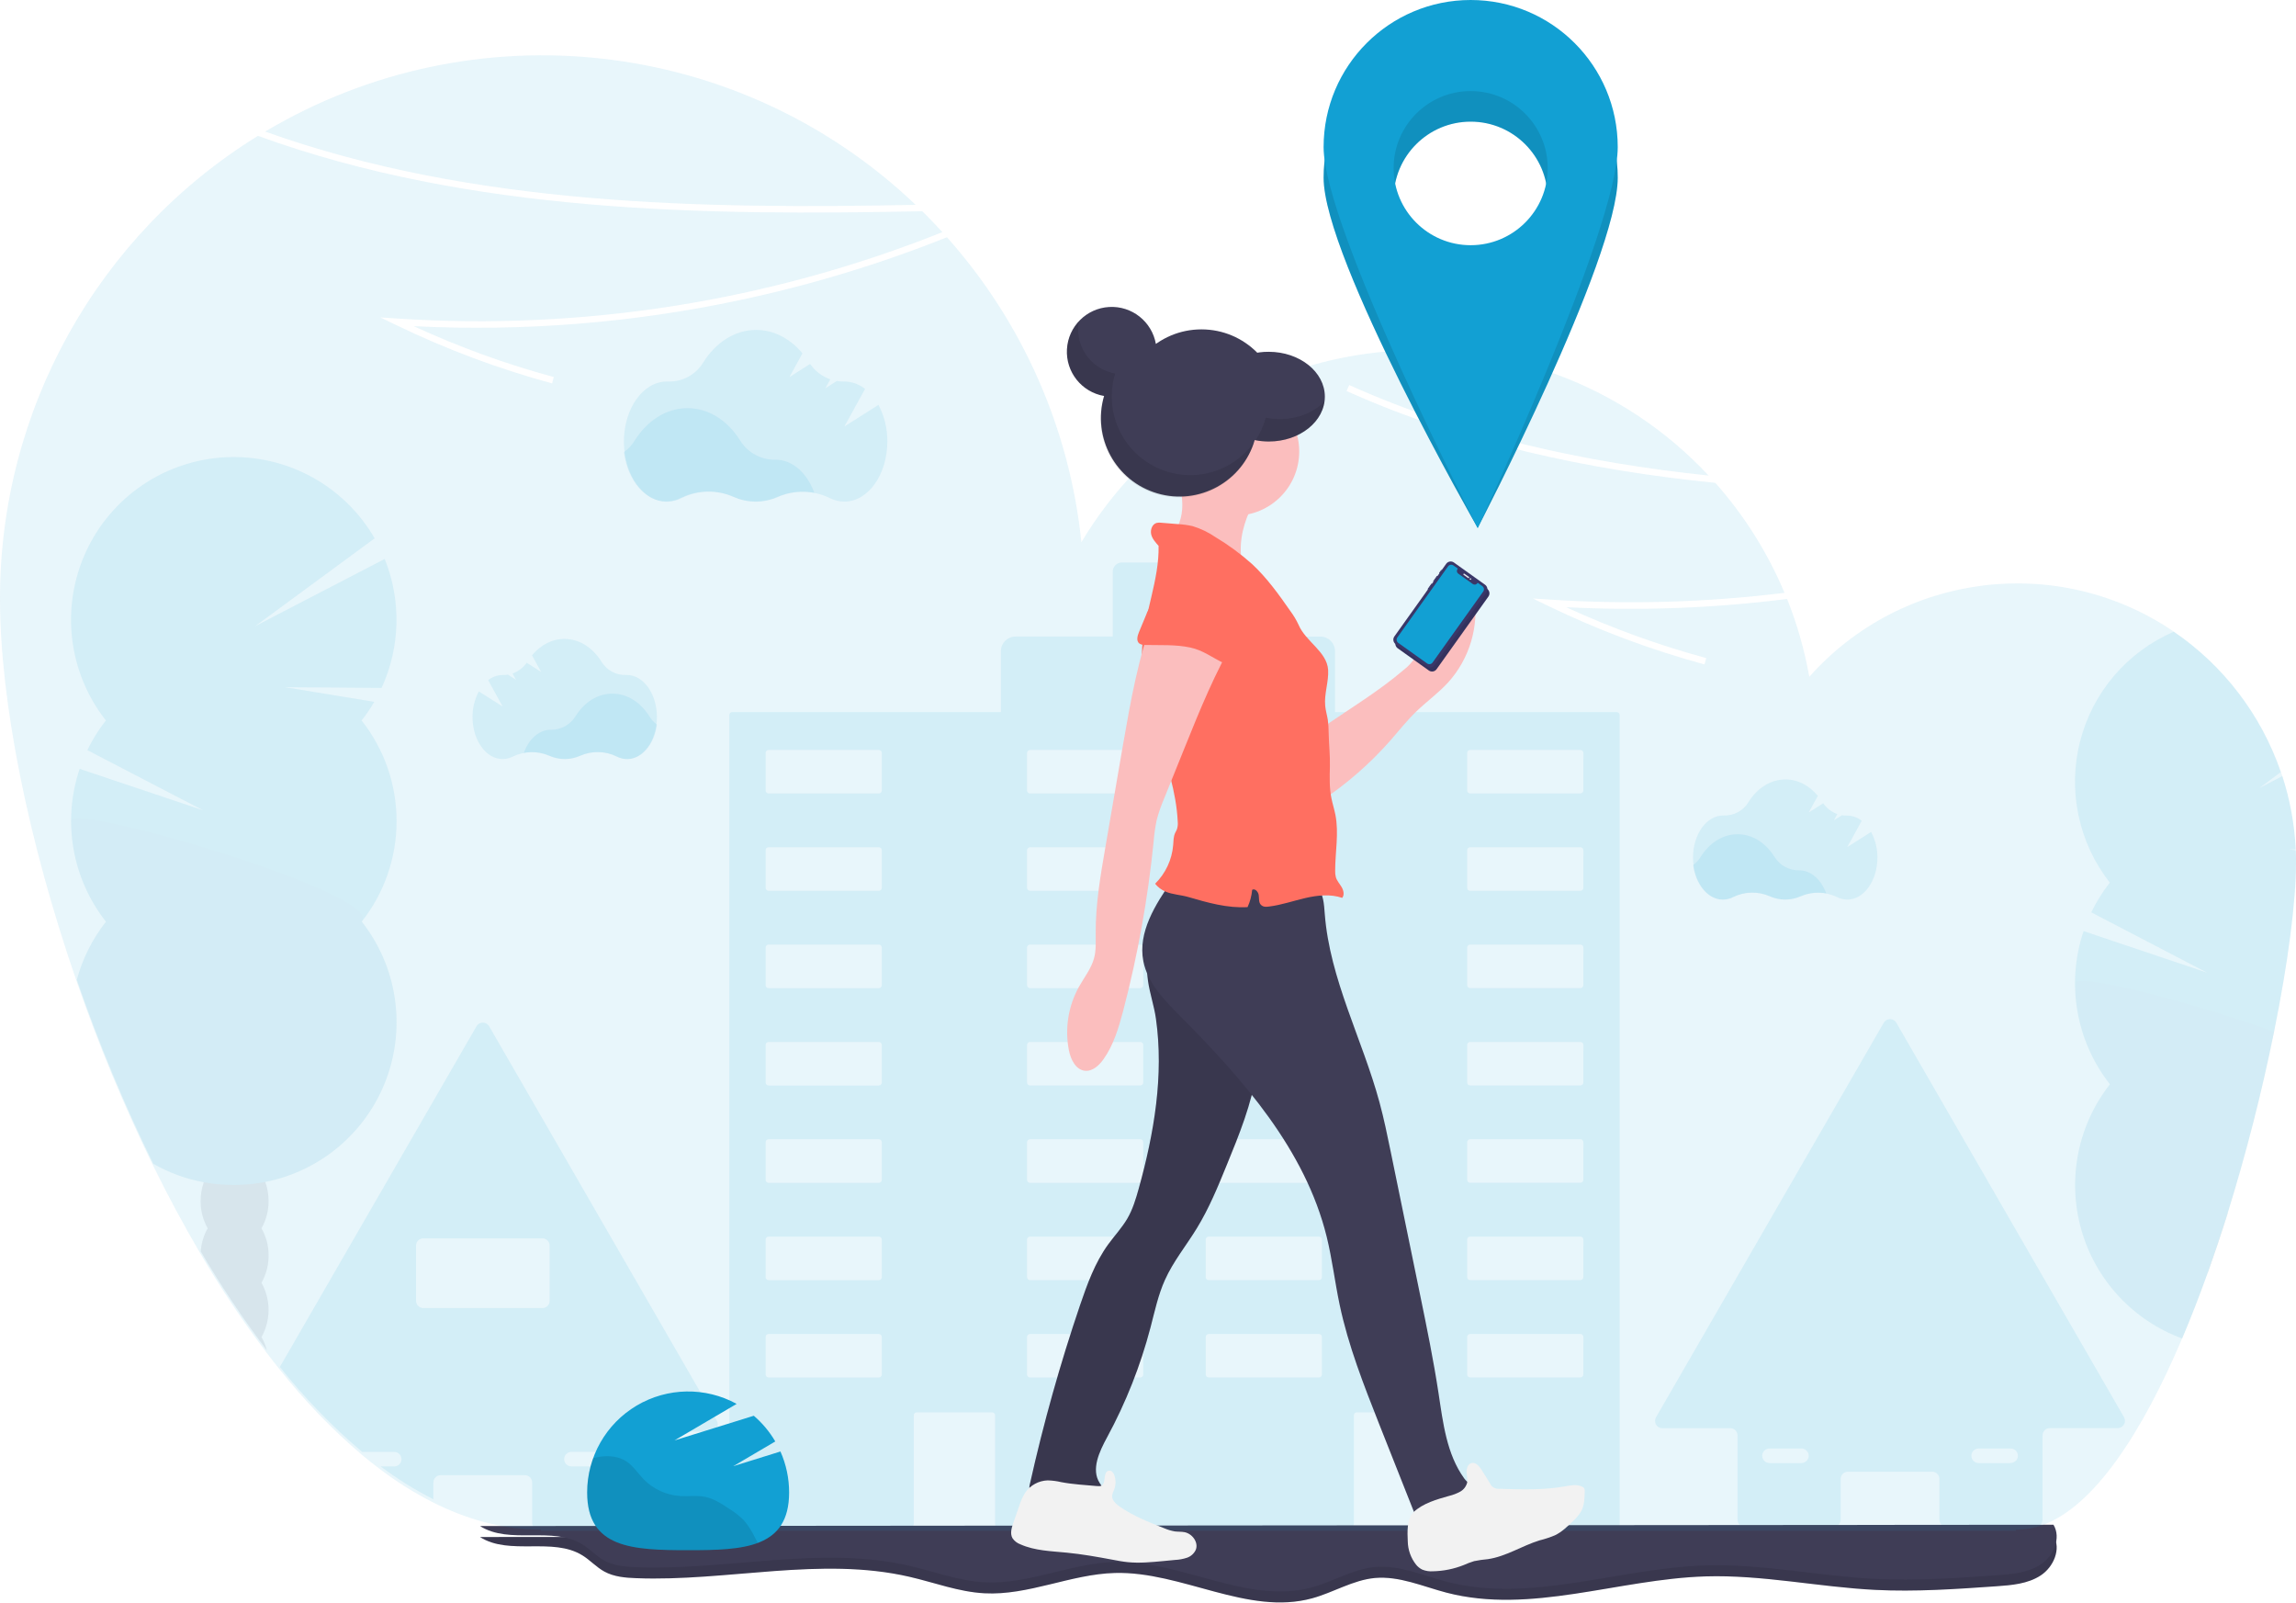
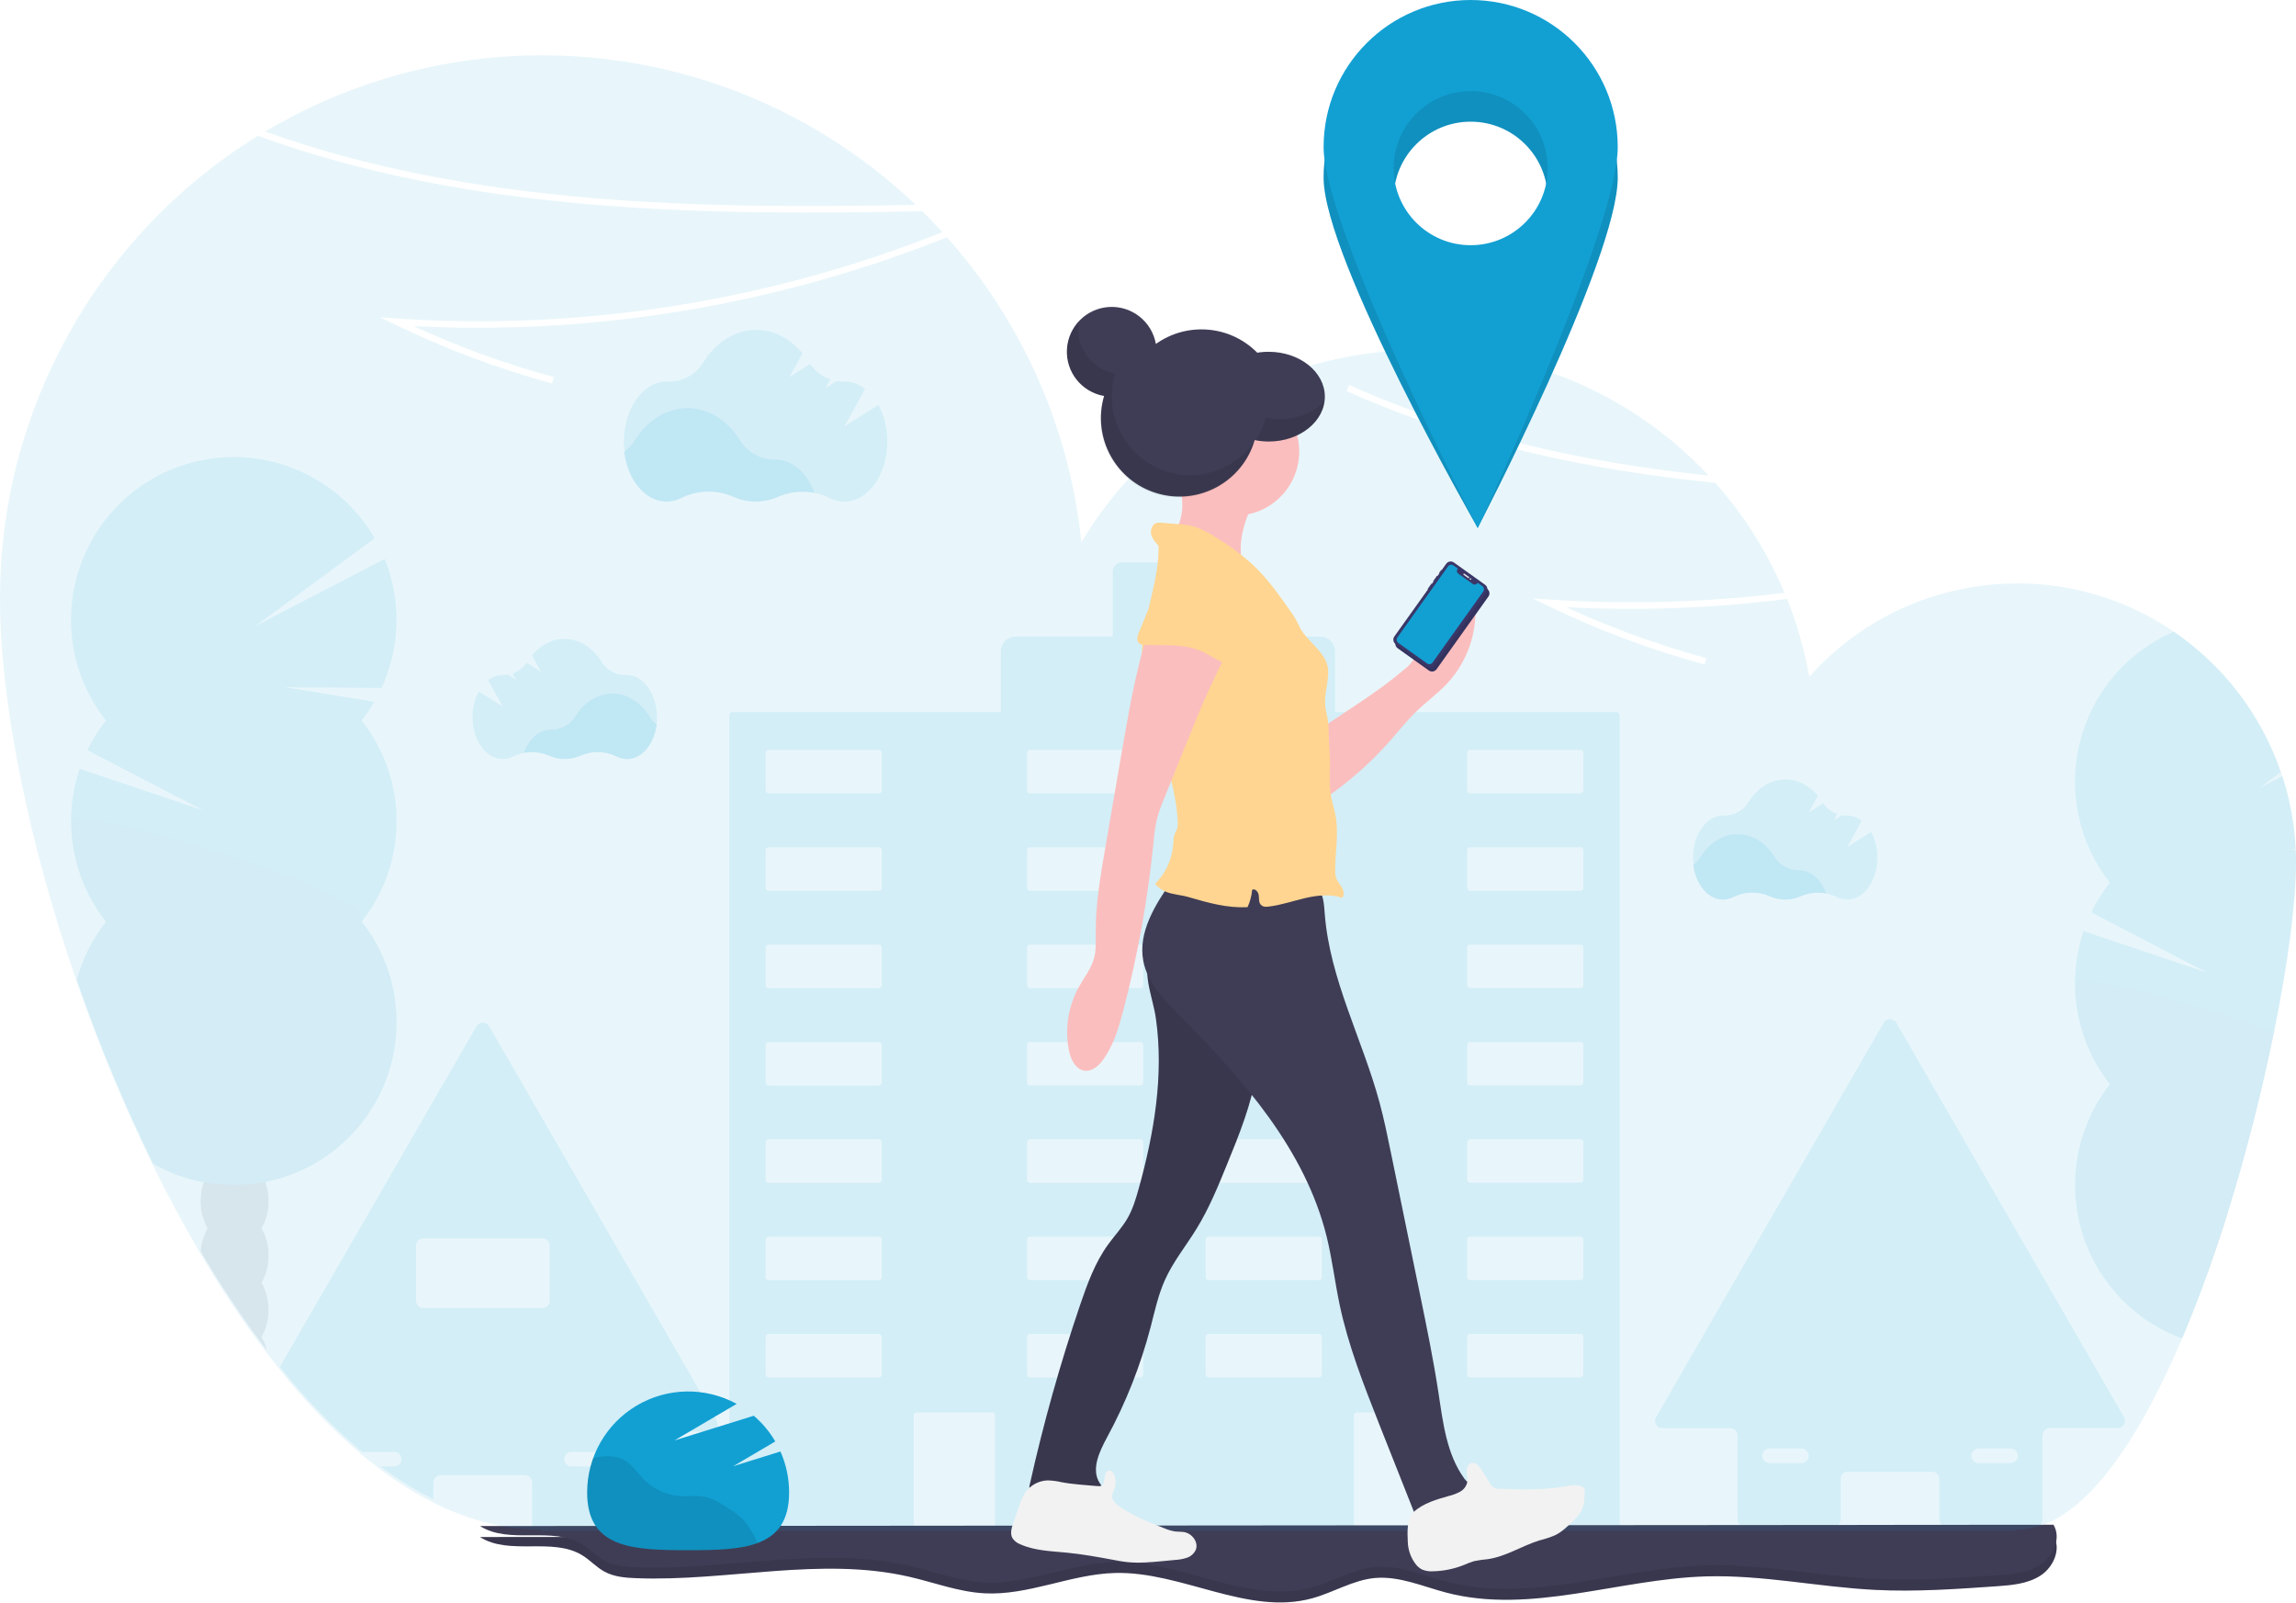
<svg xmlns="http://www.w3.org/2000/svg" id="fbbf0112-9f0c-4059-91ae-024eb0aa32cc" data-name="Layer 1" width="1046" height="729.87" viewBox="0 0 1046 729.87">
  <path d="M494.15,178.37A246.62,246.62,0,0,0,197.81,145C292.79,179,397.59,180.25,494.15,178.37Z" transform="translate(-77 -85.07)" fill="#12a0d3" opacity="0.1" />
  <path d="M1044.64,730.55,940.92,550.9a3.3,3.3,0,0,0-5.73,0L831.47,730.55a3.3,3.3,0,0,0,2.86,5h30.94a3.32,3.32,0,0,1,3.31,3.31V777.2a3.31,3.31,0,0,0,3.3,3.31h40.37a3.31,3.31,0,0,0,3.31-3.31V758.67a3.3,3.3,0,0,1,3.3-3.3h38.38a3.31,3.31,0,0,1,3.31,3.3V777.2a3.31,3.31,0,0,0,3.31,3.31h40.36a3.31,3.31,0,0,0,3.31-3.31V738.82a3.31,3.31,0,0,1,3.31-3.31h30.94A3.31,3.31,0,0,0,1044.64,730.55ZM900,750.43a3.3,3.3,0,0,1-2.34,1H883.13a3.31,3.31,0,0,1,0-6.62h14.56a3.31,3.31,0,0,1,2.34,5.65Zm95.28,0a3.3,3.3,0,0,1-2.34,1H978.42a3.31,3.31,0,0,1,0-6.62H993a3.31,3.31,0,0,1,2.34,5.65Z" transform="translate(-77 -85.07)" fill="#12a0d3" opacity="0.1" />
  <path d="M403.55,732.13,299.83,552.48a3.31,3.31,0,0,0-5.73,0L204.51,707.65A273.67,273.67,0,0,0,242,746.36H256.6a3.31,3.31,0,0,1,0,6.62h-6.16a160.29,160.29,0,0,0,24,14.93v-7.65a3.31,3.31,0,0,1,3.31-3.31h38.38a3.31,3.31,0,0,1,3.3,3.31v18.52a3.22,3.22,0,0,0,.31,1.39,3.31,3.31,0,0,0,3,1.92h40.37a3.24,3.24,0,0,0,2.63-1.33,3.18,3.18,0,0,0,.67-2V740.41a3.31,3.31,0,0,1,3.31-3.31h30.94A3.31,3.31,0,0,0,403.55,732.13ZM335,747.33a3.3,3.3,0,0,1,2.34-1h14.56a3.31,3.31,0,0,1,0,6.62H337.33a3.31,3.31,0,0,1-2.34-5.65Zm-65.15-66.48a3.31,3.31,0,0,1-3.31-3.31V652.4a3.31,3.31,0,0,1,3.31-3.31H324.1a3.31,3.31,0,0,1,3.3,3.31v25.14a3.31,3.31,0,0,1-3.3,3.31Z" transform="translate(-77 -85.07)" fill="#12a0d3" opacity="0.1" />
  <path d="M813.53,409.41H685.18V381.65a6.64,6.64,0,0,0-6.64-6.64H640.85V345.44a4.18,4.18,0,0,0-4.18-4.18H588.12a4.18,4.18,0,0,0-4.18,4.18V375H539.63a6.64,6.64,0,0,0-6.64,6.64v27.76H410.6a1.35,1.35,0,0,0-1.34,1.35V779.28a1.35,1.35,0,0,0,1.34,1.35h81.34a1.35,1.35,0,0,0,1.35-1.35V729.7a1.36,1.36,0,0,1,1.35-1.35H529a1.36,1.36,0,0,1,1.35,1.35v49.58a1.35,1.35,0,0,0,1.34,1.35H692.44a1.36,1.36,0,0,0,1.35-1.35V729.7a1.35,1.35,0,0,1,1.34-1.35h34.36a1.35,1.35,0,0,1,1.35,1.35v49.58a1.36,1.36,0,0,0,1.35,1.35h81.34a1.36,1.36,0,0,0,1.35-1.35V410.76A1.36,1.36,0,0,0,813.53,409.41ZM478.73,711.13a1.34,1.34,0,0,1-1.34,1.34H427.15a1.34,1.34,0,0,1-1.35-1.34V694a1.35,1.35,0,0,1,1.35-1.35h50.24a1.35,1.35,0,0,1,1.34,1.35Zm0-44.34a1.34,1.34,0,0,1-1.34,1.35H427.15a1.34,1.34,0,0,1-1.35-1.35V649.64a1.34,1.34,0,0,1,1.35-1.35h50.24a1.34,1.34,0,0,1,1.34,1.35Zm0-44.33a1.35,1.35,0,0,1-1.34,1.35H427.15a1.35,1.35,0,0,1-1.35-1.35V605.3a1.35,1.35,0,0,1,1.35-1.35h50.24a1.35,1.35,0,0,1,1.34,1.35Zm0-44.34a1.34,1.34,0,0,1-1.34,1.35H427.15a1.34,1.34,0,0,1-1.35-1.35V561a1.34,1.34,0,0,1,1.35-1.35h50.24a1.34,1.34,0,0,1,1.34,1.35Zm0-44.33a1.35,1.35,0,0,1-1.34,1.35H427.15a1.35,1.35,0,0,1-1.35-1.35V516.63a1.34,1.34,0,0,1,1.35-1.34h50.24a1.34,1.34,0,0,1,1.34,1.34Zm0-44.33a1.34,1.34,0,0,1-1.34,1.34H427.15a1.34,1.34,0,0,1-1.35-1.34V472.3a1.35,1.35,0,0,1,1.35-1.35h50.24a1.35,1.35,0,0,1,1.34,1.35Zm0-44.34a1.34,1.34,0,0,1-1.34,1.35H427.15a1.34,1.34,0,0,1-1.35-1.35V428a1.34,1.34,0,0,1,1.35-1.35h50.24a1.34,1.34,0,0,1,1.34,1.35Zm119.11,266a1.34,1.34,0,0,1-1.35,1.34H546.25a1.35,1.35,0,0,1-1.35-1.34V694a1.36,1.36,0,0,1,1.35-1.35h50.24a1.35,1.35,0,0,1,1.35,1.35Zm0-44.34a1.34,1.34,0,0,1-1.35,1.35H546.25a1.35,1.35,0,0,1-1.35-1.35V649.64a1.35,1.35,0,0,1,1.35-1.35h50.24a1.34,1.34,0,0,1,1.35,1.35Zm0-44.33a1.35,1.35,0,0,1-1.35,1.35H546.25a1.36,1.36,0,0,1-1.35-1.35V605.3a1.36,1.36,0,0,1,1.35-1.35h50.24a1.35,1.35,0,0,1,1.35,1.35Zm0-44.34a1.34,1.34,0,0,1-1.35,1.35H546.25a1.35,1.35,0,0,1-1.35-1.35V561a1.35,1.35,0,0,1,1.35-1.35h50.24a1.34,1.34,0,0,1,1.35,1.35Zm0-44.33a1.35,1.35,0,0,1-1.35,1.35H546.25a1.36,1.36,0,0,1-1.35-1.35V516.63a1.35,1.35,0,0,1,1.35-1.34h50.24a1.34,1.34,0,0,1,1.35,1.34Zm0-44.33a1.34,1.34,0,0,1-1.35,1.34H546.25a1.35,1.35,0,0,1-1.35-1.34V472.3a1.36,1.36,0,0,1,1.35-1.35h50.24a1.35,1.35,0,0,1,1.35,1.35Zm0-44.34a1.34,1.34,0,0,1-1.35,1.35H546.25a1.35,1.35,0,0,1-1.35-1.35V428a1.35,1.35,0,0,1,1.35-1.35h50.24a1.34,1.34,0,0,1,1.35,1.35Zm81.39,266a1.34,1.34,0,0,1-1.35,1.34H627.64a1.35,1.35,0,0,1-1.35-1.34V694a1.36,1.36,0,0,1,1.35-1.35h50.24a1.35,1.35,0,0,1,1.35,1.35Zm0-44.34a1.34,1.34,0,0,1-1.35,1.35H627.64a1.35,1.35,0,0,1-1.35-1.35V649.64a1.35,1.35,0,0,1,1.35-1.35h50.24a1.34,1.34,0,0,1,1.35,1.35Zm0-44.33a1.35,1.35,0,0,1-1.35,1.35H627.64a1.36,1.36,0,0,1-1.35-1.35V605.3a1.36,1.36,0,0,1,1.35-1.35h50.24a1.35,1.35,0,0,1,1.35,1.35Zm0-44.34a1.34,1.34,0,0,1-1.35,1.35H627.64a1.35,1.35,0,0,1-1.35-1.35V561a1.35,1.35,0,0,1,1.35-1.35h50.24a1.34,1.34,0,0,1,1.35,1.35Zm0-44.33a1.35,1.35,0,0,1-1.35,1.35H627.64a1.36,1.36,0,0,1-1.35-1.35V516.63a1.35,1.35,0,0,1,1.35-1.34h50.24a1.34,1.34,0,0,1,1.35,1.34Zm0-44.33a1.34,1.34,0,0,1-1.35,1.34H627.64a1.35,1.35,0,0,1-1.35-1.34V472.3a1.36,1.36,0,0,1,1.35-1.35h50.24a1.35,1.35,0,0,1,1.35,1.35Zm0-44.34a1.34,1.34,0,0,1-1.35,1.35H627.64a1.35,1.35,0,0,1-1.35-1.35V428a1.35,1.35,0,0,1,1.35-1.35h50.24a1.34,1.34,0,0,1,1.35,1.35Zm119.11,266a1.35,1.35,0,0,1-1.35,1.34H746.75a1.34,1.34,0,0,1-1.35-1.34V694a1.35,1.35,0,0,1,1.35-1.35H797a1.36,1.36,0,0,1,1.35,1.35Zm0-44.34a1.35,1.35,0,0,1-1.35,1.35H746.75a1.34,1.34,0,0,1-1.35-1.35V649.64a1.34,1.34,0,0,1,1.35-1.35H797a1.35,1.35,0,0,1,1.35,1.35Zm0-44.33a1.36,1.36,0,0,1-1.35,1.35H746.75a1.35,1.35,0,0,1-1.35-1.35V605.3a1.35,1.35,0,0,1,1.35-1.35H797a1.36,1.36,0,0,1,1.35,1.35Zm0-44.34a1.35,1.35,0,0,1-1.35,1.35H746.75a1.34,1.34,0,0,1-1.35-1.35V561a1.34,1.34,0,0,1,1.35-1.35H797a1.35,1.35,0,0,1,1.35,1.35Zm0-44.33a1.36,1.36,0,0,1-1.35,1.35H746.75a1.35,1.35,0,0,1-1.35-1.35V516.63a1.34,1.34,0,0,1,1.35-1.34H797a1.35,1.35,0,0,1,1.35,1.34Zm0-44.33A1.35,1.35,0,0,1,797,490.8H746.75a1.34,1.34,0,0,1-1.35-1.34V472.3a1.35,1.35,0,0,1,1.35-1.35H797a1.36,1.36,0,0,1,1.35,1.35Zm0-44.34a1.35,1.35,0,0,1-1.35,1.35H746.75a1.34,1.34,0,0,1-1.35-1.35V428a1.34,1.34,0,0,1,1.35-1.35H797a1.35,1.35,0,0,1,1.35,1.35Z" transform="translate(-77 -85.07)" fill="#12a0d3" opacity="0.1" />
  <path d="M448,309.53a28.89,28.89,0,0,0-16.77,1.82A24.71,24.71,0,0,1,411,311.3a28.22,28.22,0,0,0-23.68.47,14.75,14.75,0,0,1-6.82,1.7c-9.6,0-17.59-9.67-19.25-22.43a18.41,18.41,0,0,0,4.8-5.17c5.63-9.07,14.35-14.9,24.14-14.9s18.4,5.76,24,14.73a18.51,18.51,0,0,0,15.95,8.76h.25C438.11,294.46,444.73,300.59,448,309.53Z" transform="translate(-77 -85.07)" fill="#12a0d3" opacity="0.1" />
  <path d="M477.2,269.48l-15.52,9.84,9.42-17.13a15.34,15.34,0,0,0-9.39-3.35h-.25a18.16,18.16,0,0,1-3.22-.24L453,261.94l2.26-4.1a18.7,18.7,0,0,1-9.2-7l-9.42,6L442.57,246c-5.51-6.61-12.93-10.66-21.09-10.66-9.79,0-18.51,5.82-24.14,14.89a18.05,18.05,0,0,1-16,8.61h-.53c-10.81,0-19.57,12.25-19.57,27.37s8.76,27.37,19.57,27.37a14.61,14.61,0,0,0,6.82-1.71,28.22,28.22,0,0,1,23.68-.46,24.71,24.71,0,0,0,20.14,0,28.21,28.21,0,0,1,23.48.45,14.65,14.65,0,0,0,6.74,1.67c10.81,0,19.57-12.26,19.57-27.37A34.76,34.76,0,0,0,477.2,269.48Z" transform="translate(-77 -85.07)" fill="#12a0d3" opacity="0.1" />
  <path d="M909,492a20.31,20.31,0,0,0-11.74,1.27,17.27,17.27,0,0,1-14.1,0,19.76,19.76,0,0,0-16.58.33,10.28,10.28,0,0,1-4.77,1.19c-6.72,0-12.31-6.77-13.47-15.7a13.07,13.07,0,0,0,3.36-3.62c3.94-6.35,10-10.43,16.89-10.43s12.89,4,16.83,10.31a12.94,12.94,0,0,0,11.16,6.13h.18C902.06,481.46,906.69,485.75,909,492Z" transform="translate(-77 -85.07)" fill="#12a0d3" opacity="0.1" />
  <path d="M929.42,464l-10.86,6.89,6.59-12a10.74,10.74,0,0,0-6.57-2.34h-.17a12.89,12.89,0,0,1-2.25-.17l-3.69,2.33,1.58-2.86a13.19,13.19,0,0,1-6.44-4.89L901,455.12l4.16-7.57c-3.85-4.63-9-7.47-14.76-7.47-6.85,0-13,4.08-16.9,10.43a12.62,12.62,0,0,1-11.17,6H862c-7.56,0-13.7,8.57-13.7,19.15s6.14,19.16,13.7,19.16a10.28,10.28,0,0,0,4.77-1.19,19.72,19.72,0,0,1,16.58-.32,17.37,17.37,0,0,0,14.1,0,19.75,19.75,0,0,1,16.43.32,10.35,10.35,0,0,0,4.72,1.16c7.57,0,13.7-8.57,13.7-19.16A24.35,24.35,0,0,0,929.42,464Z" transform="translate(-77 -85.07)" fill="#12a0d3" opacity="0.1" />
  <path d="M315.62,428a20.32,20.32,0,0,1,11.74,1.27,17.24,17.24,0,0,0,14.09,0,19.76,19.76,0,0,1,16.58.33,10.31,10.31,0,0,0,4.77,1.19c6.72,0,12.32-6.77,13.48-15.7a12.93,12.93,0,0,1-3.36-3.62C369,405.1,362.87,401,356,401s-12.88,4-16.82,10.31A13,13,0,0,1,328,417.46h-.17C322.51,417.46,317.87,421.75,315.62,428Z" transform="translate(-77 -85.07)" fill="#12a0d3" opacity="0.1" />
  <path d="M295.14,400,306,406.86l-6.6-12a10.76,10.76,0,0,1,6.57-2.34h.18a13,13,0,0,0,2.25-.17l3.68,2.33-1.58-2.86a13.21,13.21,0,0,0,6.45-4.89l6.59,4.18-4.17-7.57c3.86-4.63,9.05-7.47,14.77-7.47,6.85,0,13,4.08,16.9,10.43a12.61,12.61,0,0,0,11.17,6h.36c7.57,0,13.7,8.57,13.7,19.15s-6.13,19.16-13.7,19.16a10.34,10.34,0,0,1-4.77-1.19,19.72,19.72,0,0,0-16.58-.32,17.35,17.35,0,0,1-14.09,0,19.77,19.77,0,0,0-16.44.32,10.32,10.32,0,0,1-4.72,1.16c-7.56,0-13.7-8.57-13.7-19.16A24.35,24.35,0,0,1,295.14,400Z" transform="translate(-77 -85.07)" fill="#12a0d3" opacity="0.1" />
  <path d="M295.68,785.13c13.54,8.6,33.05-.1,46.68,8.37,3.52,2.18,6.36,5.39,10,7.37,4.37,2.39,9.51,2.82,14.48,3,41.62,1.61,83.94-10,124.52-.62,11.35,2.62,22.45,6.88,34.08,7.5,20.09,1.09,39.34-8.71,59.45-9.25,30.5-.82,60.47,19.59,89.9,11.54,9.68-2.65,18.56-8.3,28.55-9.25,11.13-1,21.83,3.85,32.65,6.68,38.37,10,78.33-6.2,118-7.41,25.87-.79,51.49,4.85,77.34,6.15,18.38.92,36.8-.37,55.16-1.65,7-.49,14.33-1.09,20.19-4.93s9.46-12.09,5.84-18.09Z" transform="translate(-77 -85.07)" fill="#3f3d56" />
  <path d="M295.68,785.13c13.54,8.6,33.05-.1,46.68,8.37,3.52,2.18,6.36,5.39,10,7.37,4.37,2.39,9.51,2.82,14.48,3,41.62,1.61,83.94-10,124.52-.62,11.35,2.62,22.45,6.88,34.08,7.5,20.09,1.09,39.34-8.71,59.45-9.25,30.5-.82,60.47,19.59,89.9,11.54,9.68-2.65,18.56-8.3,28.55-9.25,11.13-1,21.83,3.85,32.65,6.68,38.37,10,78.33-6.2,118-7.41,25.87-.79,51.49,4.85,77.34,6.15,18.38.92,36.8-.37,55.16-1.65,7-.49,14.33-1.09,20.19-4.93s9.46-12.09,5.84-18.09Z" transform="translate(-77 -85.07)" opacity="0.1" />
  <path d="M295.68,780.13c13.54,8.6,33.05-.1,46.68,8.37,3.52,2.18,6.36,5.39,10,7.37,4.37,2.39,9.51,2.82,14.48,3,41.62,1.61,83.94-10,124.52-.62,11.35,2.62,22.45,6.88,34.08,7.5,20.09,1.09,39.34-8.71,59.45-9.25,30.5-.82,60.47,19.59,89.9,11.54,9.68-2.65,18.56-8.3,28.55-9.25,11.13-1,21.83,3.85,32.65,6.68,38.37,10,78.33-6.2,118-7.41,25.87-.79,51.49,4.85,77.34,6.15,18.38.92,36.8-.37,55.16-1.65,7-.49,14.33-1.09,20.19-4.93s9.46-12.09,5.84-18.09Z" transform="translate(-77 -85.07)" fill="#3f3d56" />
  <g opacity="0.1">
    <path d="M199.35,656.93a24.45,24.45,0,0,1-3.23,12.38,25.34,25.34,0,0,1,0,24.76,22.75,22.75,0,0,1,2.44,6,454.1,454.1,0,0,1-30.09-45h0a24,24,0,0,1,3.16-10.56,24.45,24.45,0,0,1-3.23-12.38,25.46,25.46,0,0,1,1.46-8.61,21.39,21.39,0,0,1,1.77-3.77c2.82-4.79,7.26-7.88,12.24-7.88s9.43,3.09,12.25,7.88a22.28,22.28,0,0,1,1.73,3.65,25.63,25.63,0,0,1,1.5,8.73,24.45,24.45,0,0,1-3.23,12.38A24.45,24.45,0,0,1,199.35,656.93Z" transform="translate(-77 -85.07)" fill="#3f3d56" />
    <ellipse cx="106.87" cy="522.35" rx="15.47" ry="20.26" fill="#3f3d56" />
    <ellipse cx="106.87" cy="497.59" rx="15.47" ry="20.26" fill="#3f3d56" />
    <path d="M257.67,459a73.78,73.78,0,0,1-15.87,45.83,74.13,74.13,0,0,1-44,118.57c-1.78.36-3.59.64-5.42.86a74.89,74.89,0,0,1-17,.09q-2.82-.3-5.57-.83a73.3,73.3,0,0,1-23-8.41A738.54,738.54,0,0,1,112,531.32a73.79,73.79,0,0,1,13.29-26.45,74.19,74.19,0,0,1-12-69.61l56.28,18.89-52.78-27.42a74.43,74.43,0,0,1,8.45-13.52,74.13,74.13,0,1,1,122.43-82.95l-54.41,40,59-30.6a74.22,74.22,0,0,1-1.42,58.73l-44-.33,40.66,6.68a74.43,74.43,0,0,1-5.77,8.48A73.8,73.8,0,0,1,257.67,459Z" transform="translate(-77 -85.07)" fill="#12a0d3" />
    <path d="M257.67,550.7a74.15,74.15,0,0,1-59.82,72.74c-1.78.36-3.59.64-5.42.86a74.89,74.89,0,0,1-17,.09q-2.82-.3-5.57-.83a73.3,73.3,0,0,1-23-8.41A738.54,738.54,0,0,1,112,531.32a73.79,73.79,0,0,1,13.29-26.45A73.83,73.83,0,0,1,109.42,459c0-8.32,142.32,33.22,132.38,45.83A73.78,73.78,0,0,1,257.67,550.7Z" transform="translate(-77 -85.07)" opacity="0.1" />
  </g>
  <g opacity="0.1">
    <path d="M1091.9,637.65c-2.9,9.26-6,18.45-9.18,27.43a25.64,25.64,0,0,1-1.32-8.21C1081.4,647.94,1085.8,640.36,1091.9,637.65Z" transform="translate(-77 -85.07)" fill="#3f3d56" />
    <path d="M1123,478.09c0,17.55-3.54,45.28-10,77a845.74,845.74,0,0,1-21.15,82.56c-2.9,9.26-6,18.45-9.18,27.43-3.65,10.2-7.5,20.12-11.53,29.61a74.41,74.41,0,0,1-32.91-115.77,74.48,74.48,0,0,1-12-69.76l56.28,18.93-52.78-27.48a74.67,74.67,0,0,1,8.45-13.55,74.4,74.4,0,0,1,29.12-114.25,127.55,127.55,0,0,1,48.75,63.93L1106.3,444l10.46-5.43a126.93,126.93,0,0,1,6.09,33.31l-2.94,0,3,.49C1123,474.26,1123,476.16,1123,478.09Z" transform="translate(-77 -85.07)" fill="#12a0d3" />
    <path d="M1113.05,555.09a845.74,845.74,0,0,1-21.15,82.56c-2.9,9.26-6,18.45-9.18,27.43-3.65,10.2-7.5,20.12-11.53,29.61a74.41,74.41,0,0,1-32.91-115.77A74.1,74.1,0,0,1,1022.42,533C1022.42,528,1074.14,541.1,1113.05,555.09Z" transform="translate(-77 -85.07)" opacity="0.1" />
  </g>
  <path d="M1122.87,472.35c0-.15,0-.31,0-.47a126.93,126.93,0,0,0-6.09-33.31c-.2-.61-.4-1.23-.61-1.83a127.55,127.55,0,0,0-48.75-63.93,126.8,126.8,0,0,0-166.16,20.54,179.4,179.4,0,0,0-10.11-35.47,569.6,569.6,0,0,1-100.63,3.75,406,406,0,0,0,63.8,23.17l-.78,2.9A409.71,409.71,0,0,1,782.22,361l-6.91-3.35,7.66.5a569.79,569.79,0,0,0,107-3.07A180.42,180.42,0,0,0,858.45,305c-57.56-5.8-114.67-17.88-168-41.83l1.23-2.73c51.91,23.33,107.54,35.32,163.7,41.22a179.76,179.76,0,0,0-285.73,30.37,246.89,246.89,0,0,0-61.24-138.9,576.62,576.62,0,0,1-94.77,28.71A573.15,573.15,0,0,1,265.5,233.63a406,406,0,0,0,63.8,23.17l-.78,2.9A409.71,409.71,0,0,1,257.22,233l-6.91-3.35,7.66.5a569.21,569.21,0,0,0,248.36-39.35q-4.45-4.87-9.16-9.52c-98.42,2-205.61,1-302.65-34.33A247.53,247.53,0,0,0,77,357.82c0,46.46,12.77,110.35,35,174.45a741.24,741.24,0,0,0,34.91,84c6.79,13.8,14,27.21,21.57,40.05h0a454.59,454.59,0,0,0,30.09,45q2.94,3.87,5.95,7.6A274.51,274.51,0,0,0,242,747.79h0q4.17,3.48,8.39,6.63a159.8,159.8,0,0,0,24,15c14.67,7.35,29.81,11.66,45.3,12.28,1.24.05,2.49.08,3.73.08v.51h672v-.51h.5a34,34,0,0,0,11.36-2c23.76-8.43,45.64-42.28,63.83-85.06,4-9.49,7.88-19.41,11.53-29.61,3.22-9,6.28-18.17,9.18-27.43a845.74,845.74,0,0,0,21.15-82.56c6.41-31.72,10-59.45,10-77C1123,476.16,1123,474.26,1122.87,472.35Z" transform="translate(-77 -85.07)" fill="#12a0d3" opacity="0.1" />
  <path d="M411.06,752.86,430.2,741.6a46.13,46.13,0,0,0-9.79-11.71L384.3,741.12l28.3-16.63a46,46,0,0,0-68.1,40.35c0,25.4,20.59,26.28,46,26.28s46-.88,46-26.28a45.79,45.79,0,0,0-3.95-18.67Z" transform="translate(-77 -85.07)" fill="#12a0d3" />
  <path d="M415.93,777.55a35.76,35.76,0,0,0-6.78-5.32c-3.48-2.31-7.07-4.67-11.17-5.45-3.6-.69-7.31-.11-11-.32a25.66,25.66,0,0,1-16.81-7.7c-2.61-2.7-4.67-6-7.81-8.09-3.39-2.22-7.69-2.7-11.71-2.15a29.07,29.07,0,0,0-3.46.71,45.85,45.85,0,0,0-2.72,15.61c0,25.4,20.59,26.28,46,26.28,12.33,0,23.52-.21,31.78-3.32l-1.38-2.58A36.4,36.4,0,0,0,415.93,777.55Z" transform="translate(-77 -85.07)" opacity="0.1" />
  <circle cx="547.34" cy="185.77" r="35.75" fill="#3f3d56" />
  <path d="M603.6,548.94c3.69,25.89-.81,52.29-7.82,77.48-1.31,4.69-2.72,9.42-5.17,13.63s-5.86,7.83-8.74,11.79c-6,8.26-9.52,18-12.81,27.64a779.65,779.65,0,0,0-22.82,81.32,5.57,5.57,0,0,0,0,3.47c.87,2,3.51,2.26,5.68,2.25l28.06-.15c1-1.92-.85-4-2-5.84-4-6.22-.16-14.3,3.37-20.81a223.74,223.74,0,0,0,19.78-50c1.92-7.33,3.48-14.82,6.6-21.73,3.77-8.38,9.68-15.59,14.48-23.43,5.58-9.11,9.65-19,13.69-28.93,5.64-13.78,11.33-27.73,13.55-42.45,2.09-13.82,1.06-27.9-.3-41.81a2.64,2.64,0,0,0-3.06-3l-37.65-1.94c-7.76-.4-9.6-2.1-8.42,5.52C600.84,537.64,602.78,543.18,603.6,548.94Z" transform="translate(-77 -85.07)" fill="#3f3d56" />
  <path d="M603.6,548.94c3.69,25.89-.81,52.29-7.82,77.48-1.31,4.69-2.72,9.42-5.17,13.63s-5.86,7.83-8.74,11.79c-6,8.26-9.52,18-12.81,27.64a779.65,779.65,0,0,0-22.82,81.32,5.57,5.57,0,0,0,0,3.47c.87,2,3.51,2.26,5.68,2.25l28.06-.15c1-1.92-.85-4-2-5.84-4-6.22-.16-14.3,3.37-20.81a223.74,223.74,0,0,0,19.78-50c1.92-7.33,3.48-14.82,6.6-21.73,3.77-8.38,9.68-15.59,14.48-23.43,5.58-9.11,9.65-19,13.69-28.93,5.64-13.78,11.33-27.73,13.55-42.45,2.09-13.82,1.06-27.9-.3-41.81a2.64,2.64,0,0,0-3.06-3l-37.65-1.94c-7.76-.4-9.6-2.1-8.42,5.52C600.84,537.64,602.78,543.18,603.6,548.94Z" transform="translate(-77 -85.07)" opacity="0.1" />
  <path d="M611,486c-7.65,11-15.67,23.66-13.13,36.83,1.93,10,9.55,17.75,16.74,25,28.74,28.86,57,60.92,66.78,100.47,2.52,10.22,3.74,20.71,5.91,31,3.94,18.7,11,36.58,18,54.35L724.06,781a28.36,28.36,0,0,0,27.1-18c-2.46-.19-5.67-2.57-7.11-4.57-8-11.07-9.64-25.31-11.69-38.81-2.27-14.92-5.3-29.72-8.34-44.51l-13.44-65.44c-1.55-7.55-3.1-15.11-5.12-22.55-7.82-28.82-22.64-56-24.93-85.8-.34-4.38-.55-9.19-3.52-12.44-3.12-3.43-8.24-4-12.87-4.27C645.41,483.41,629.25,481.58,611,486Z" transform="translate(-77 -85.07)" fill="#3f3d56" />
  <path d="M560.47,760.13a29.86,29.86,0,0,0-6.22-.8,12.92,12.92,0,0,0-10.16,5.55,25.25,25.25,0,0,0-2.73,6l-2.71,7.78c-.8,2.28-1.58,4.91-.39,7a7.42,7.42,0,0,0,3.64,2.81c6.56,2.92,14,3.08,21.1,3.78,6.94.68,13.82,1.9,20.67,3.18,2.36.45,4.71.9,7.1,1.14,5.34.54,10.72,0,16.06-.48l5.51-.53a19.84,19.84,0,0,0,5.42-1,6.83,6.83,0,0,0,4-3.59c1.36-3.37-1.56-7.36-5.13-8.06-1.45-.28-3-.15-4.42-.34a20.88,20.88,0,0,1-4.84-1.45c-7-2.77-14.17-5.57-20.37-9.93-1.72-1.21-3.52-2.9-3.33-5a10.19,10.19,0,0,1,.89-2.59,9.46,9.46,0,0,0,.08-6.69c-.34-.92-1-1.89-1.93-2-2.64-.32-2.32,3.53-2.71,5-.53,2-1.49,2.18-3.37,2C571.23,761.42,565.83,761.15,560.47,760.13Z" transform="translate(-77 -85.07)" fill="#f2f2f2" />
  <path d="M718.34,787a17.65,17.65,0,0,0,3.82,10.75,8.36,8.36,0,0,0,2.72,2.19,10.92,10.92,0,0,0,5,.79,40.05,40.05,0,0,0,13.89-2.81,39.7,39.7,0,0,1,4.8-1.81,53.88,53.88,0,0,1,6.24-.9c8.27-1.19,15.53-6.07,23.52-8.54a49.45,49.45,0,0,0,7-2.3c3.16-1.49,5.72-4,8.23-6.43a19.73,19.73,0,0,0,3.78-4.53c1.47-2.73,1.56-6,1.62-9.09a2.59,2.59,0,0,0-.24-1.41,2.1,2.1,0,0,0-.9-.71c-2.43-1.2-5.31-.6-8-.13-9.72,1.73-19.67,1.41-29.54,1.09a4.29,4.29,0,0,1-4.54-2.59l-3.75-6c-1.07-1.72-2.77-3.69-4.71-3.1-1.55.47-2.18,2.37-2.12,4s.56,3.25.25,4.84a6.61,6.61,0,0,1-3.2,4.16,20.44,20.44,0,0,1-5,1.92c-5.52,1.56-11.94,3.33-16.21,7.39C717.86,776.66,718.15,783.11,718.34,787Z" transform="translate(-77 -85.07)" fill="#f2f2f2" />
  <path d="M716.4,390.26a23.17,23.17,0,0,0,5.46-5.94,24.21,24.21,0,0,0,2.33-8.21l1.57-9.92c.87-5.47,1.89-11.26,5.54-15.43s10.92-5.66,14.63-1.54c1.62,1.79,2.26,4.25,2.66,6.64a48.34,48.34,0,0,1-11.82,40c-4.49,4.92-10,8.83-14.75,13.48-4.14,4-7.73,8.59-11.55,12.94A159.42,159.42,0,0,1,679,449.78c.14-7.44,1.09-15.42,0-22.81-.81-5.34-3-8.22,2.17-11.71C693.17,407.1,705.28,399.72,716.4,390.26Z" transform="translate(-77 -85.07)" fill="#fbbebe" />
  <path d="M615.56,317.08c-.39,5.32-2.6,10.76-7,13.83q18.69,6.54,36.87,14.42c-2.34-2.25-3.05-5.7-3.16-8.94-.31-8.47,2.62-16.8,6.9-24.1a5.85,5.85,0,0,0,1.13-3.18c-.14-2.36-2.94-3.45-5.24-4a128.86,128.86,0,0,0-23.92-3.47c-3.45-.11-7.54-1.2-6.76,3.19C615.12,308.93,615.87,312.93,615.56,317.08Z" transform="translate(-77 -85.07)" fill="#fbbebe" />
  <circle cx="562.66" cy="205.63" r="29.23" fill="#fbbebe" />
-   <path d="M668.6,369.65a35.36,35.36,0,0,0-3.71-6.22c-5.3-7.61-10.74-15.21-17.54-21.51a109.19,109.19,0,0,0-16.65-12.23,37.79,37.79,0,0,0-10.42-5,40.77,40.77,0,0,0-6.69-.91l-7.59-.62a6.21,6.21,0,0,0-2,.06c-2.06.52-3,3.08-2.56,5.15s2,3.75,3.38,5.32c.34,15.49-6.55,30.77-7.48,46.24-1.63,27.05,14.88,52.21,16.2,79.28a8.55,8.55,0,0,1-.38,3.63c-.22.56-.55,1.07-.8,1.62-.78,1.7-.75,3.63-.89,5.5a27.94,27.94,0,0,1-8.23,17.62,12.23,12.23,0,0,0,4.64,3.54c3.19,1.39,7,1.51,10.39,2.48,8.84,2.58,17.9,5.18,27.09,4.63a23.9,23.9,0,0,0,2.09-7.87c1.3-.81,2.8.92,3,2.44s-.09,3.29,1,4.39,2.47.93,3.8.76c5.61-.71,11-2.6,16.5-3.87s11.38-1.88,16.73-.06c1.08-1.37.62-3.4-.26-4.9s-2.13-2.82-2.63-4.49a10.08,10.08,0,0,1-.32-2.95c0-8.55,1.76-17.19.09-25.58-.49-2.46-1.27-4.86-1.77-7.33-1-4.79-.85-9.73-.72-14.62s-.46-10.18-.56-15.14a48.29,48.29,0,0,0-.4-6.13c-.34-2.13-1-4.21-1.18-6.36-.54-5.46,1.66-10.88,1.33-16.36C681.51,381.84,671.84,377.32,668.6,369.65Z" transform="translate(-77 -85.07)" fill="#ff6f61" />
+   <path d="M668.6,369.65a35.36,35.36,0,0,0-3.71-6.22c-5.3-7.61-10.74-15.21-17.54-21.51a109.19,109.19,0,0,0-16.65-12.23,37.79,37.79,0,0,0-10.42-5,40.77,40.77,0,0,0-6.69-.91l-7.59-.62a6.21,6.21,0,0,0-2,.06c-2.06.52-3,3.08-2.56,5.15s2,3.75,3.38,5.32c.34,15.49-6.55,30.77-7.48,46.24-1.63,27.05,14.88,52.21,16.2,79.28a8.55,8.55,0,0,1-.38,3.63c-.22.56-.55,1.07-.8,1.62-.78,1.7-.75,3.63-.89,5.5a27.94,27.94,0,0,1-8.23,17.62,12.23,12.23,0,0,0,4.64,3.54c3.19,1.39,7,1.51,10.39,2.48,8.84,2.58,17.9,5.18,27.09,4.63a23.9,23.9,0,0,0,2.09-7.87c1.3-.81,2.8.92,3,2.44s-.09,3.29,1,4.39,2.47.93,3.8.76c5.61-.71,11-2.6,16.5-3.87s11.38-1.88,16.73-.06c1.08-1.37.62-3.4-.26-4.9s-2.13-2.82-2.63-4.49a10.08,10.08,0,0,1-.32-2.95c0-8.55,1.76-17.19.09-25.58-.49-2.46-1.27-4.86-1.77-7.33-1-4.79-.85-9.73-.72-14.62s-.46-10.18-.56-15.14a48.29,48.29,0,0,0-.4-6.13c-.34-2.13-1-4.21-1.18-6.36-.54-5.46,1.66-10.88,1.33-16.36C681.51,381.84,671.84,377.32,668.6,369.65Z" transform="translate(-77 -85.07)" fill="#FFD591" />
  <path d="M602.63,365.73c-7.08,18.78-10.54,38.7-14,58.48l-8,46.46c-2.27,13.13-4.55,26.34-4.46,39.66,0,3.74.24,7.55-.74,11.16-1.28,4.74-4.46,8.69-6.87,13a42.78,42.78,0,0,0-4.6,28.93c.82,4.15,3.06,8.86,7.27,9.34,3.46.38,6.45-2.37,8.47-5.21,4.64-6.51,6.94-14.37,9-22.11a500.11,500.11,0,0,0,13.87-77.09,75.06,75.06,0,0,1,1.39-9.8,69.54,69.54,0,0,1,3.38-9.76q4.59-11.38,9.19-22.76c7.07-17.53,14.18-35.14,23.89-51.36-9.6-2.76-19.59-6-29.19-8.73C608.46,365.12,605.49,365.61,602.63,365.73Z" transform="translate(-77 -85.07)" fill="#fbbebe" />
-   <path d="M619.27,380c-6.72-1.45-13.67-1-20.53-1.17a4.43,4.43,0,0,1-2.76-.72c-1.39-1.19-.8-3.42-.1-5.11l3.32-8a11.64,11.64,0,0,1,2.66-4.42c1.69-1.5,4.07-1.87,6.31-2.14,7.29-.84,14.79-1.12,21.86.85s13.72,6.45,16.88,13.08c1.32,2.76,1.93,6.24.18,8.75-2.6,3.73-8.43,7.9-12.78,5.86C629.1,384.51,625.11,381.24,619.27,380Z" transform="translate(-77 -85.07)" fill="#ff6f61" />
+   <path d="M619.27,380c-6.72-1.45-13.67-1-20.53-1.17a4.43,4.43,0,0,1-2.76-.72c-1.39-1.19-.8-3.42-.1-5.11l3.32-8a11.64,11.64,0,0,1,2.66-4.42c1.69-1.5,4.07-1.87,6.31-2.14,7.29-.84,14.79-1.12,21.86.85s13.72,6.45,16.88,13.08c1.32,2.76,1.93,6.24.18,8.75-2.6,3.73-8.43,7.9-12.78,5.86C629.1,384.51,625.11,381.24,619.27,380Z" transform="translate(-77 -85.07)" fill="#FFD591" />
  <path d="M655,245.3A29.52,29.52,0,0,0,638.7,250a35.75,35.75,0,0,0-35.1-8.22A20.43,20.43,0,1,0,580,265.42a35.75,35.75,0,1,0,68.62,20.09,32,32,0,0,0,6.41.65c14.1,0,25.54-9.15,25.54-20.43S669.08,245.3,655,245.3Z" transform="translate(-77 -85.07)" fill="#3f3d56" />
  <path d="M660.09,275.94a31.1,31.1,0,0,1-6.41-.65A35.57,35.57,0,0,1,649,285.58a32.11,32.11,0,0,0,6,.58c13.18,0,24-8,25.39-18.24C675.7,272.8,668.35,275.94,660.09,275.94Z" transform="translate(-77 -85.07)" opacity="0.1" />
  <path d="M619.23,301.48a35.8,35.8,0,0,1-34.18-46.28,20.43,20.43,0,0,1-16.89-20.12,20.09,20.09,0,0,1,.33-3.66,20.43,20.43,0,0,0,11.46,34,35.75,35.75,0,0,0,68.29,21.18A35.68,35.68,0,0,1,619.23,301.48Z" transform="translate(-77 -85.07)" opacity="0.1" />
  <rect x="747.57" y="360.8" width="0.67" height="5.54" rx="0.34" transform="translate(273.33 -451.9) rotate(35.51)" fill="#3a3768" />
  <rect x="733.02" y="344.55" width="0.38" height="1.82" rx="0.19" transform="translate(260.08 -446.73) rotate(35.51)" fill="#3a3768" />
  <rect x="730.67" y="347.15" width="0.42" height="3.17" rx="0.21" transform="translate(261.54 -444.76) rotate(35.51)" fill="#3a3768" />
  <rect x="728.19" y="350.63" width="0.4" height="3.2" rx="0.2" transform="translate(263.11 -442.66) rotate(35.51)" fill="#3a3768" />
  <rect x="722.83" y="343.97" width="22.48" height="45.69" rx="2.52" transform="translate(272.64 -443.25) rotate(35.51)" fill="#3a3768" />
  <rect x="722.83" y="343.97" width="22.48" height="45.69" rx="2.52" transform="translate(272.64 -443.25) rotate(35.51)" opacity="0.1" />
  <rect x="721.9" y="342.11" width="22.48" height="45.69" rx="2.52" transform="translate(271.39 -443.06) rotate(35.51)" fill="#3a3768" />
  <path d="M752.28,352l-2.09-1.5-.18.25a1.46,1.46,0,0,1-2,.35l-6.68-4.77a1.47,1.47,0,0,1-.34-2.05l.18-.25-2-1.4a1.78,1.78,0,0,0-2.49.41l-23.08,32.35a1.79,1.79,0,0,0,.41,2.49l13.14,9.37a1.78,1.78,0,0,0,2.49-.42l23.08-32.34A1.78,1.78,0,0,0,752.28,352Z" transform="translate(-77 -85.07)" fill="#12a0d3" />
  <rect x="743.37" y="347.07" width="3.14" height="0.64" rx="0.32" transform="translate(263.38 -453.18) rotate(35.51)" fill="#e6e8ec" />
  <circle cx="669.9" cy="263.72" r="0.36" fill="#e6e8ec" />
  <path d="M747,99a67,67,0,0,0-67,67c0,37,70.2,159.54,70.2,159.54S814,203.05,814,166A67,67,0,0,0,747,99Zm0,111.68a35.1,35.1,0,1,1,35.1-35.1A35.09,35.09,0,0,1,747,210.71Z" transform="translate(-77 -85.07)" fill="#12a0d3" />
  <path d="M747,99a67,67,0,0,0-67,67c0,37,70.2,159.54,70.2,159.54S814,203.05,814,166A67,67,0,0,0,747,99Zm0,111.68a35.1,35.1,0,1,1,35.1-35.1A35.09,35.09,0,0,1,747,210.71Z" transform="translate(-77 -85.07)" opacity="0.1" />
  <path d="M747,85.07a67,67,0,0,0-67,67c0,37,70.2,173.5,70.2,173.5S814,189.09,814,152.08A67,67,0,0,0,747,85.07Zm0,111.68a35.1,35.1,0,1,1,35.1-35.1A35.1,35.1,0,0,1,747,196.75Z" transform="translate(-77 -85.07)" fill="#12a0d3" />
</svg>
